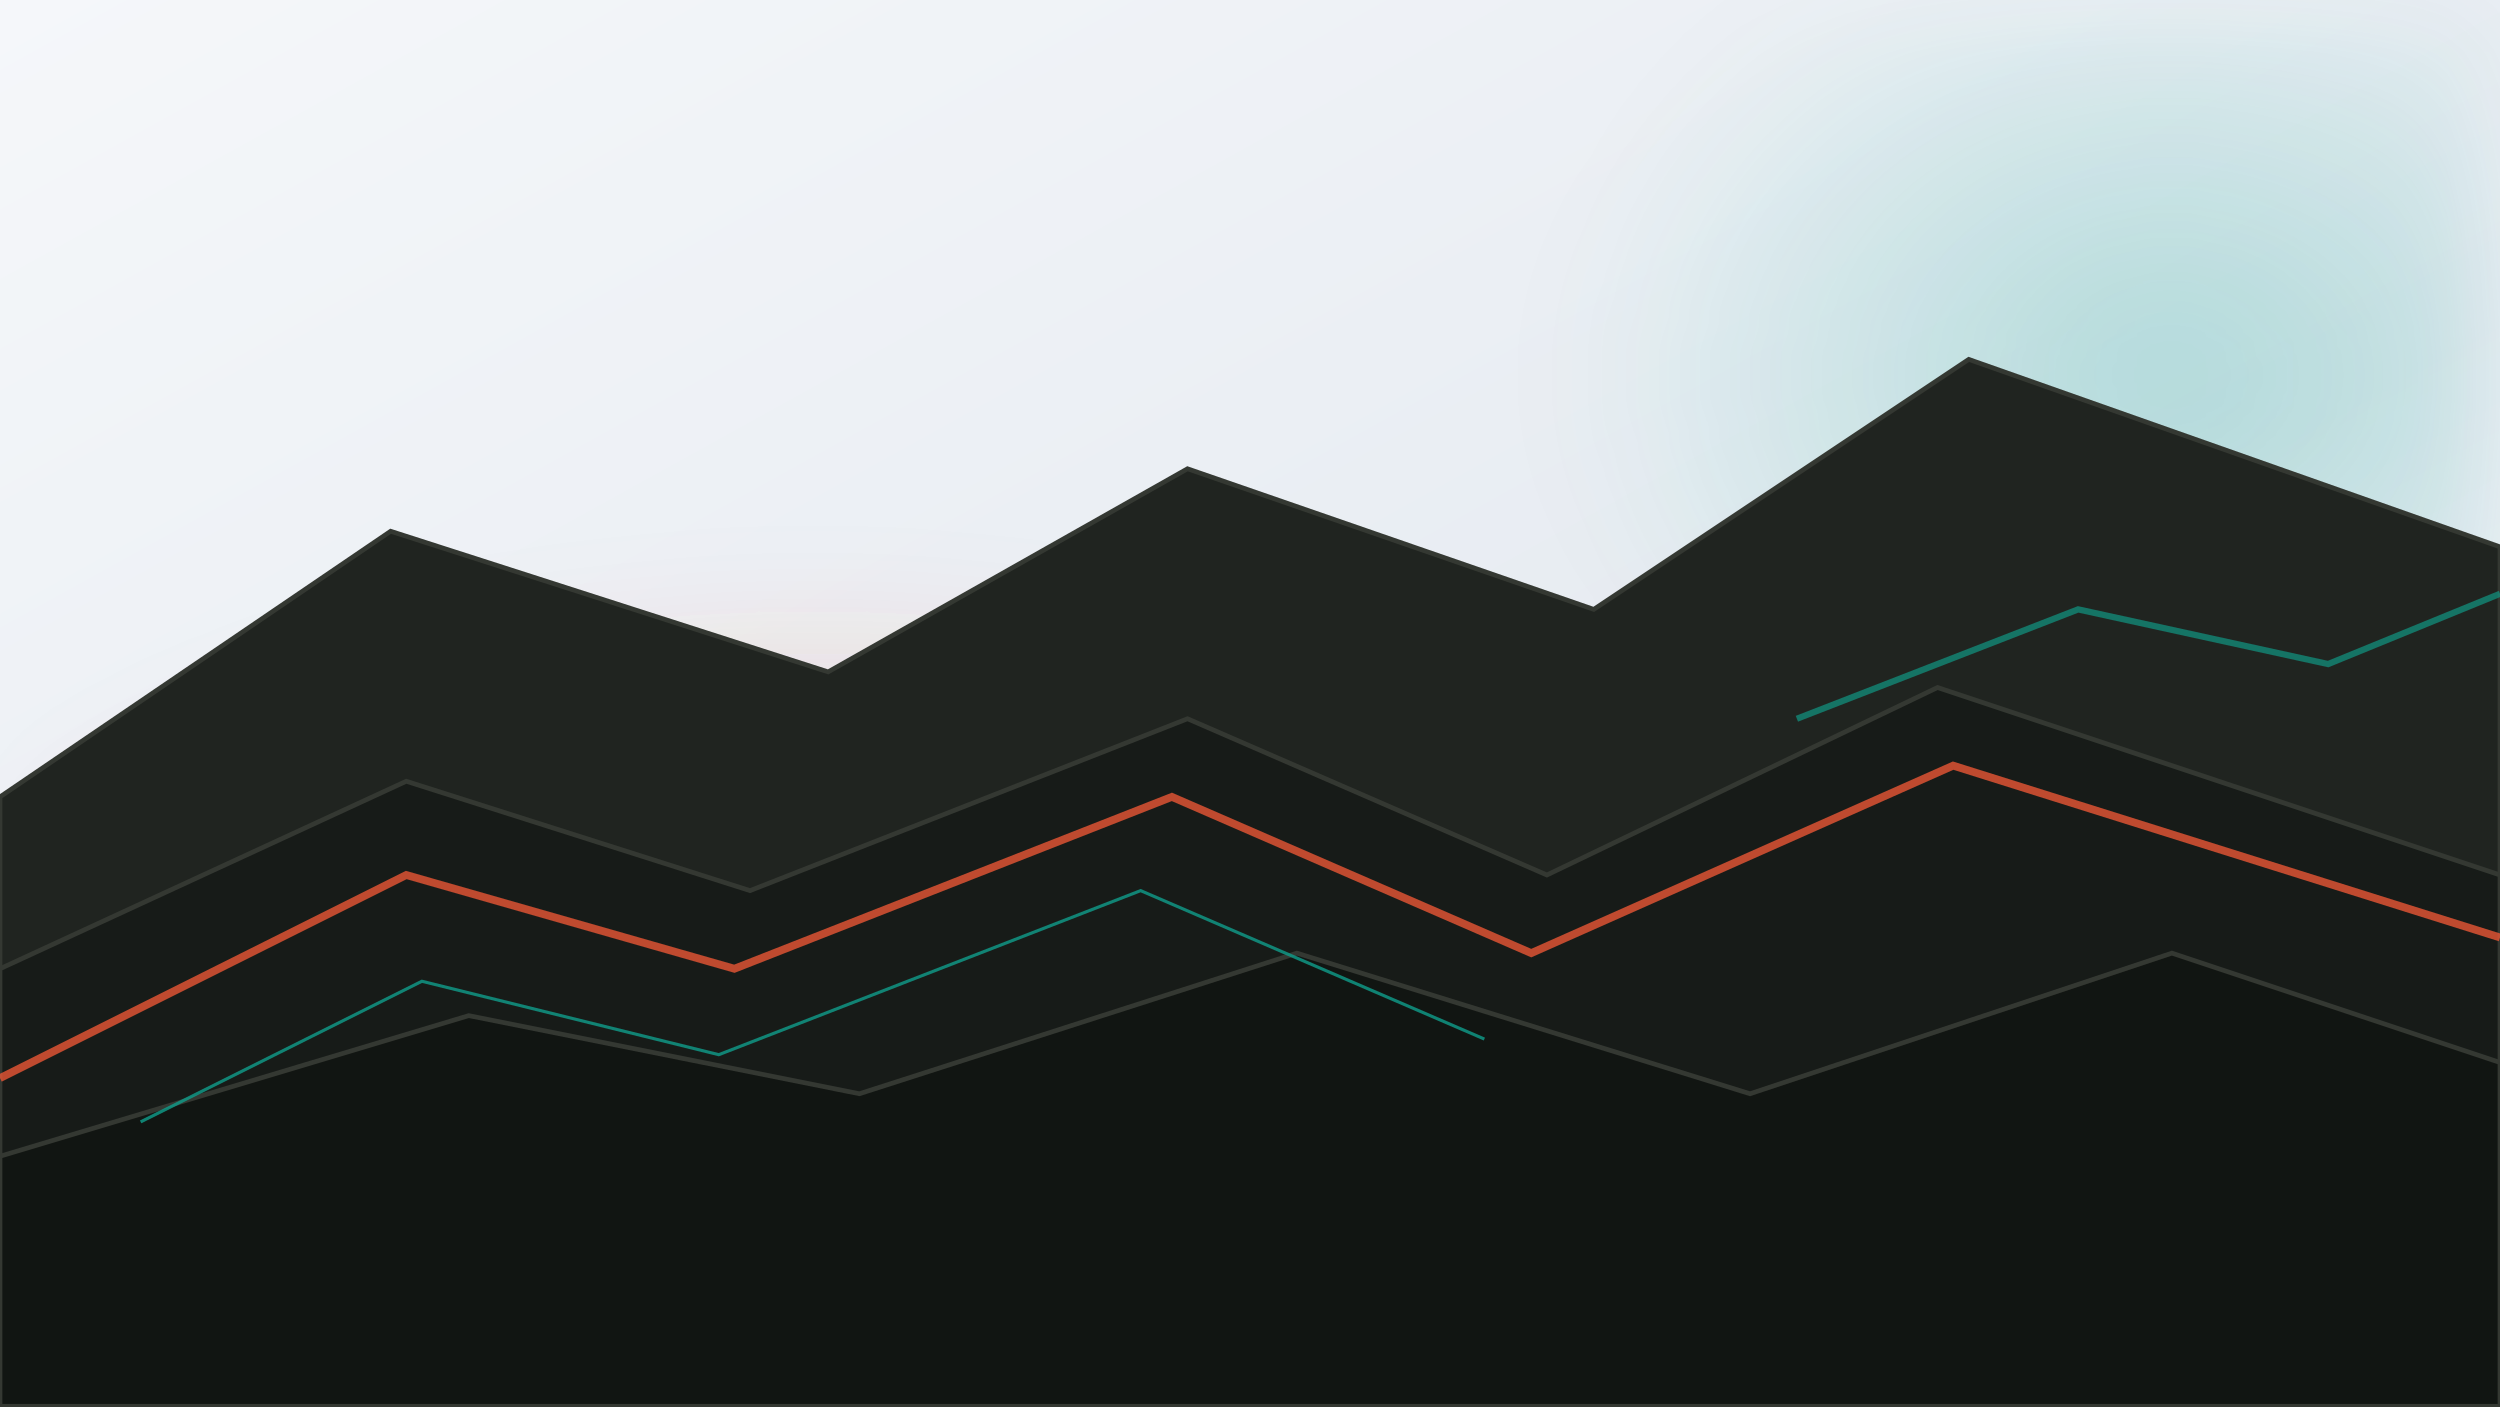
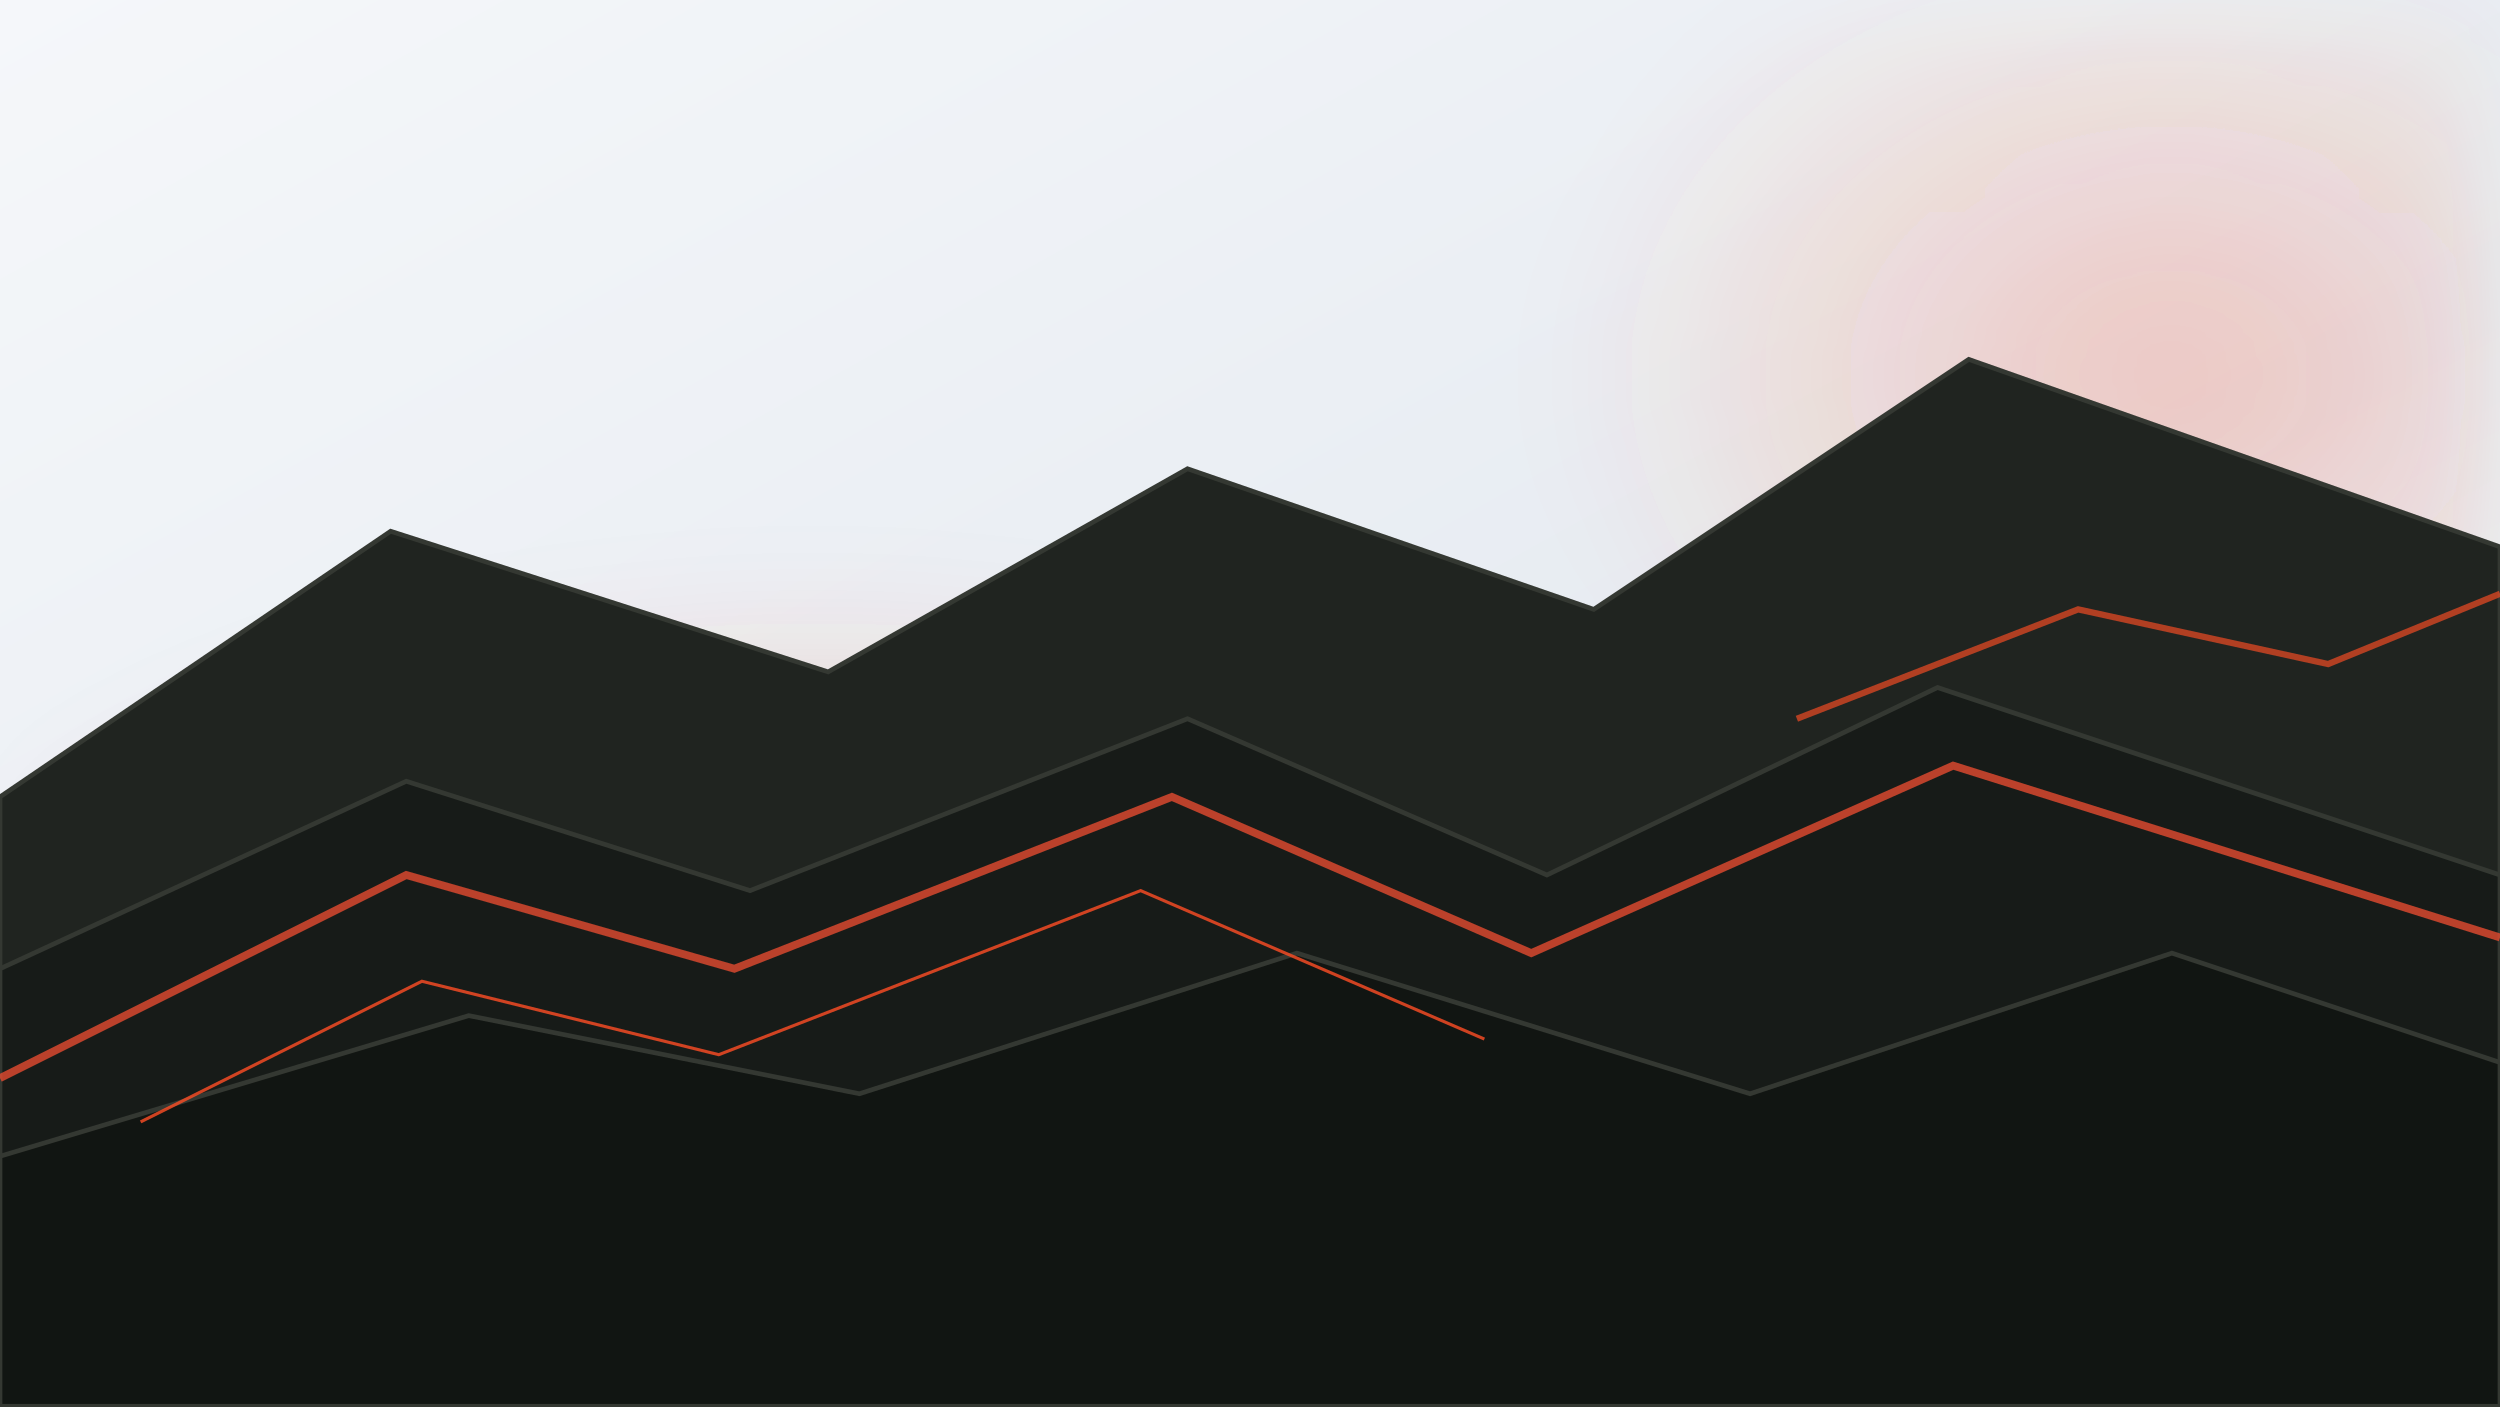
<svg xmlns="http://www.w3.org/2000/svg" width="1600" height="900" viewBox="0 0 1600 900">
  <defs>
    <linearGradient id="base" x1="0" y1="0" x2="1" y2="1">
      <stop stop-color="#F5F7FA" />
      <stop offset=".6" stop-color="#e6ebf1" />
      <stop offset="1" stop-color="#F5F7FA" />
    </linearGradient>
    <radialGradient id="warm">
-       <stop stop-color="#E85634" stop-opacity=".42" />
-       <stop offset="1" stop-color="#E85634" stop-opacity="0" />
+       <stop stop-color="#E34B2F" stop-opacity=".42" />
+       <stop offset="1" stop-color="#E34B2F" stop-opacity="0" />
    </radialGradient>
    <radialGradient id="cool">
-       <stop stop-color="#0F9E8B" stop-opacity=".24" />
-       <stop offset="1" stop-color="#0F9E8B" stop-opacity="0" />
+       <stop stop-color="#FF4D24" stop-opacity=".24" />
+       <stop offset="1" stop-color="#FF4D24" stop-opacity="0" />
    </radialGradient>
    <filter id="blur">
      <feGaussianBlur stdDeviation="36" />
    </filter>
  </defs>
  <rect width="1600" height="900" fill="url(#base)" />
  <ellipse cx="520" cy="680" rx="620" ry="300" fill="url(#warm)" filter="url(#blur)" />
  <ellipse cx="1390" cy="240" rx="390" ry="300" fill="url(#cool)" filter="url(#blur)" />
  <g fill="#202420" stroke="#343832" stroke-width="3">
    <path d="M0 510 250 340 530 430 760 300 1020 390 1260 230 1600 350V900H0Z" />
    <path d="M0 620 260 500 480 570 760 460 990 560 1240 440 1600 560V900H0Z" fill="#171B18" />
    <path d="M0 740 300 650 550 700 830 610 1120 700 1390 610 1600 680V900H0Z" fill="#111512" />
  </g>
-   <path d="M0 690 260 560 470 620 750 510 980 610 1250 490 1600 600" fill="none" stroke="#E85634" stroke-width="5" opacity=".8" />
-   <path d="M90 718 270 628 460 675 730 570 950 665" fill="none" stroke="#0F9E8B" stroke-width="2" opacity=".8" />
-   <path d="M1150 460 1330 390 1490 425 1600 380" fill="none" stroke="#0F9E8B" stroke-width="4" opacity=".65" />
+   <path d="M0 690 260 560 470 620 750 510 980 610 1250 490 1600 600" fill="none" stroke="#E34B2F" stroke-width="5" opacity=".8" />
+   <path d="M90 718 270 628 460 675 730 570 950 665" fill="none" stroke="#FF4D24" stroke-width="2" opacity=".8" />
+   <path d="M1150 460 1330 390 1490 425 1600 380" fill="none" stroke="#FF4D24" stroke-width="4" opacity=".65" />
</svg>
